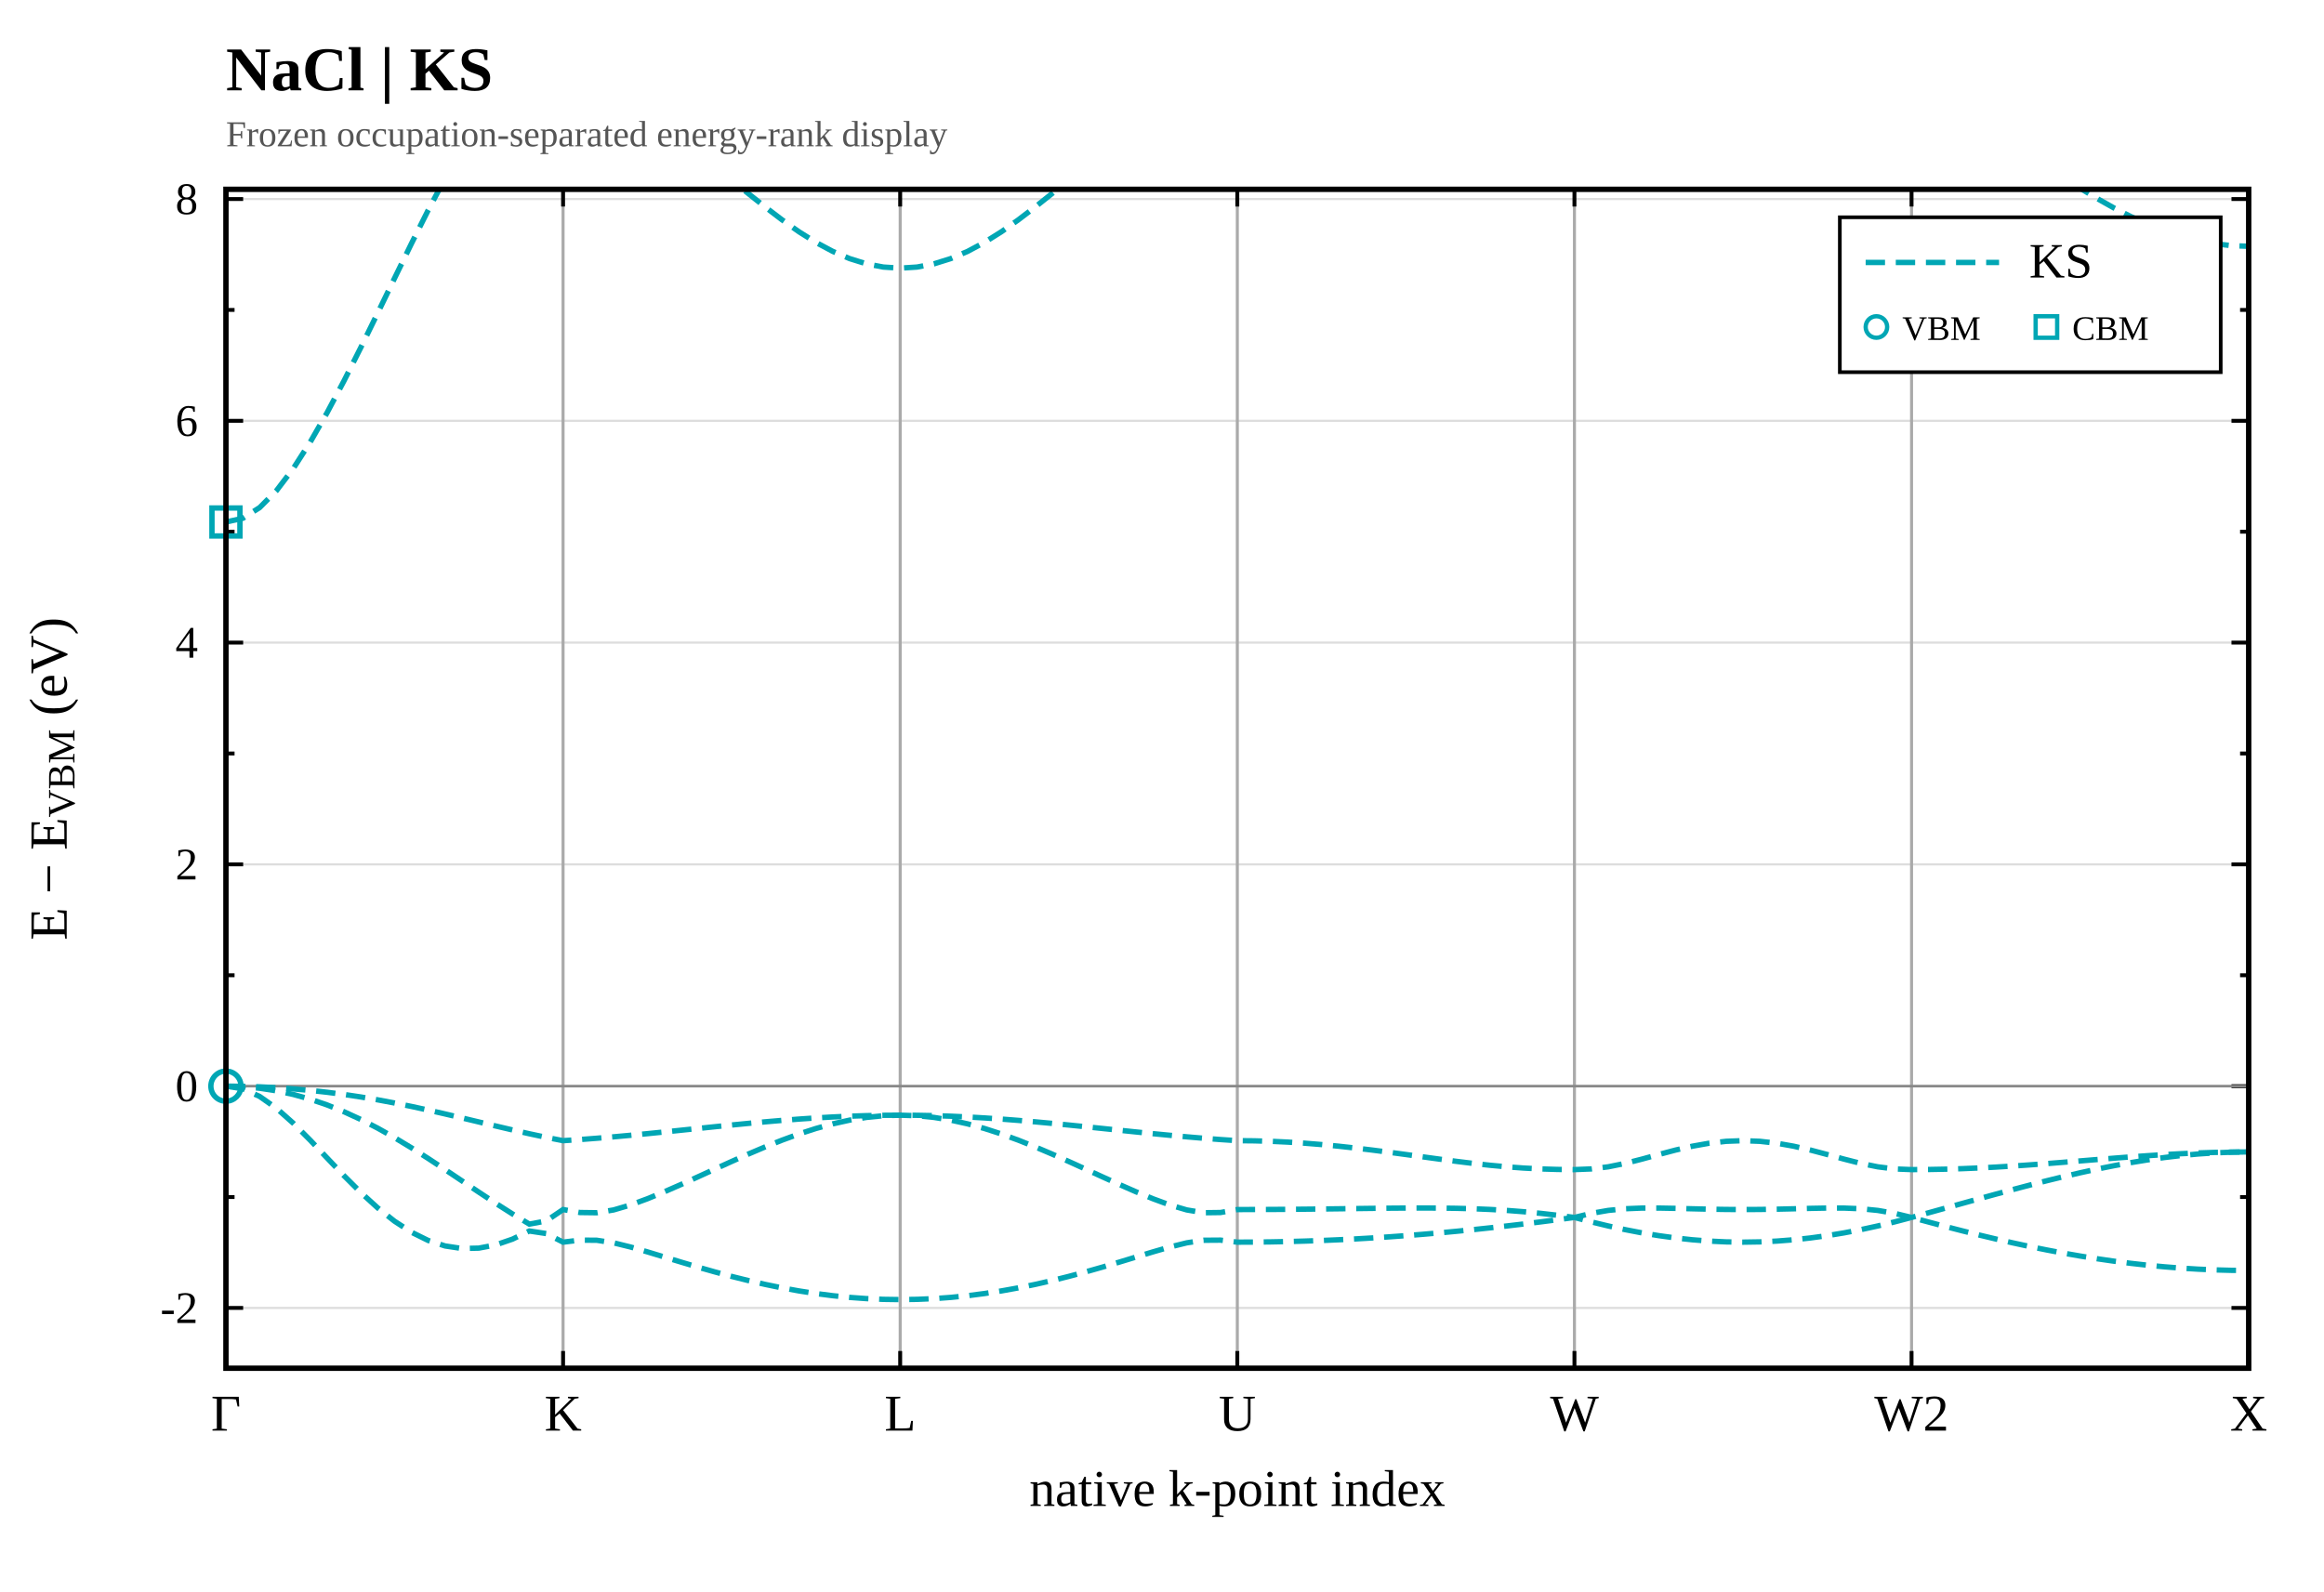
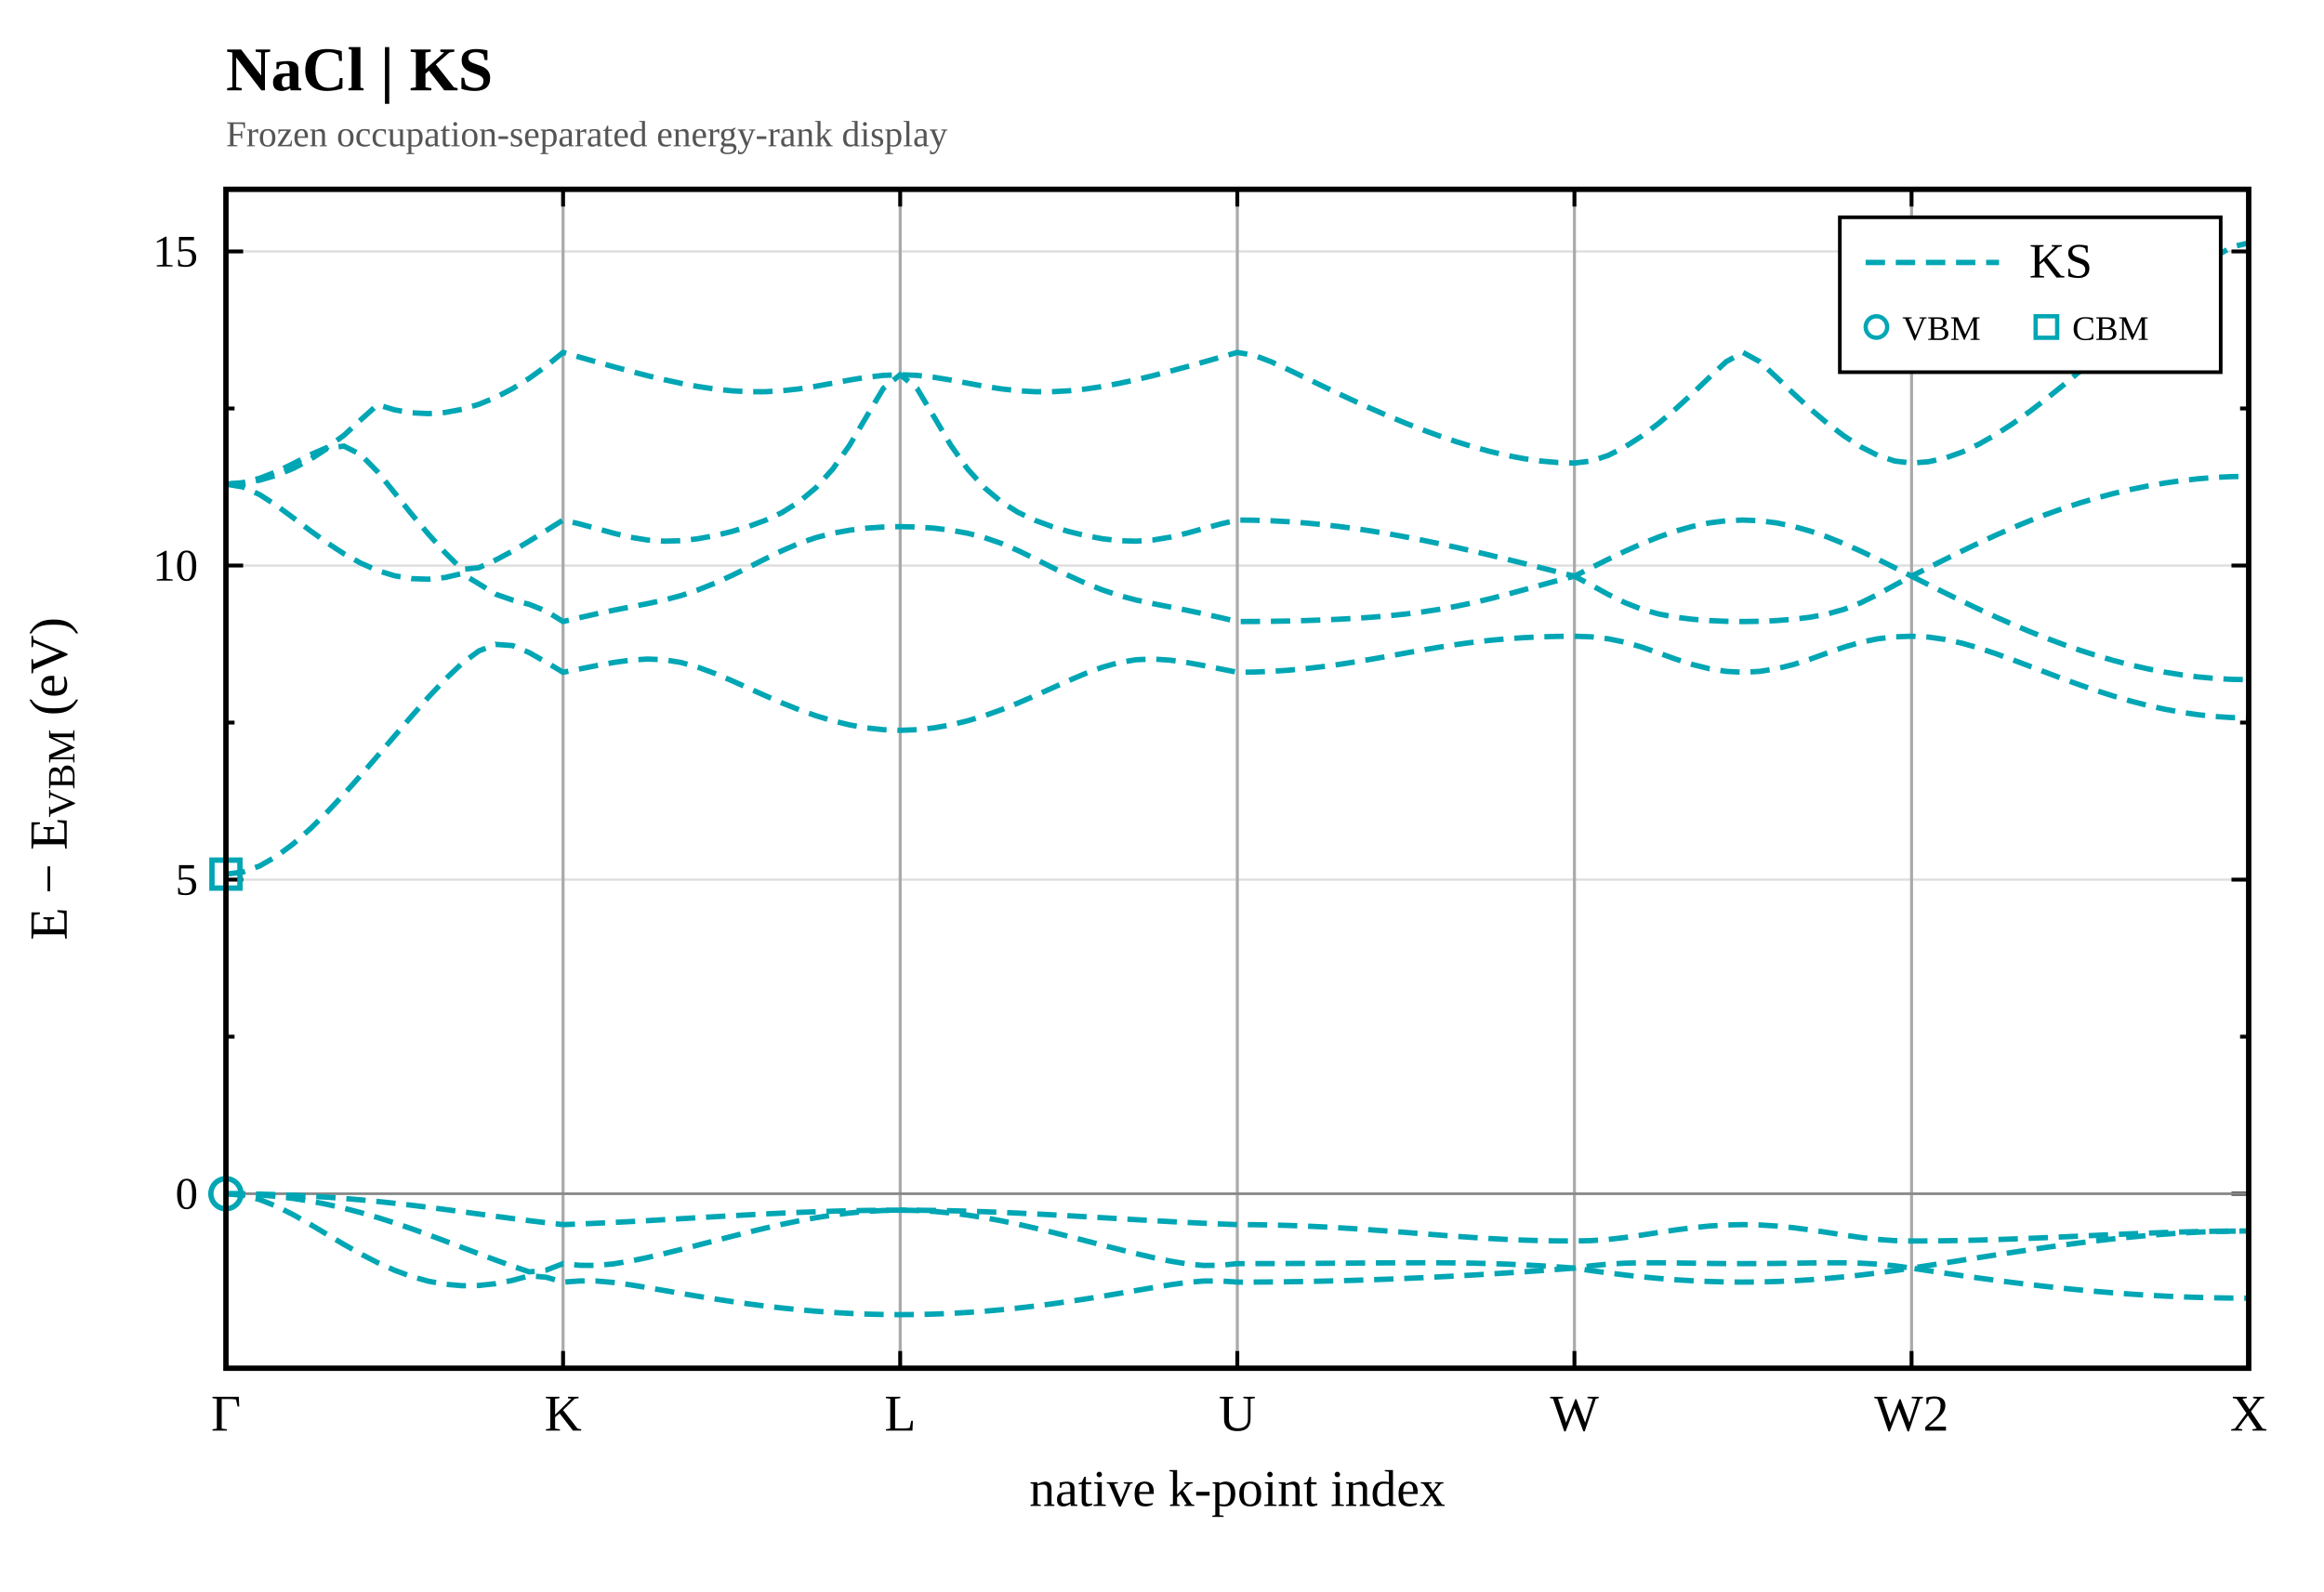
<svg xmlns="http://www.w3.org/2000/svg" width="1080" height="740" viewBox="0 0 1080 740">
  <rect width="100%" height="100%" fill="white" />
  <text x="105" y="42" font-family="Times New Roman, DejaVu Serif, serif" font-size="29" font-weight="bold">NaCl | KS</text>
  <defs>
    <clipPath id="frontier-clip">
      <rect x="105" y="88" width="940" height="548" />
    </clipPath>
  </defs>
  <text x="105" y="68" font-family="Times New Roman, DejaVu Serif, serif" font-size="17" fill="#555555">Frozen occupation-separated energy-rank display</text>
-   <line x1="105" y1="607.967" x2="1045" y2="607.967" stroke="#dddddd" stroke-width="1" />
-   <text x="92" y="614.967" text-anchor="end" font-family="Times New Roman, DejaVu Serif, serif" font-size="21">-2</text>
-   <line x1="105" y1="607.967" x2="113" y2="607.967" stroke="black" stroke-width="1.8" />
-   <line x1="1045" y1="607.967" x2="1037" y2="607.967" stroke="black" stroke-width="1.8" />
-   <line x1="105" y1="556.423" x2="109" y2="556.423" stroke="black" stroke-width="1.8" />
-   <line x1="1045" y1="556.423" x2="1041" y2="556.423" stroke="black" stroke-width="1.8" />
-   <line x1="105" y1="504.878" x2="1045" y2="504.878" stroke="#dddddd" stroke-width="1" />
-   <text x="92" y="511.878" text-anchor="end" font-family="Times New Roman, DejaVu Serif, serif" font-size="21">0</text>
-   <line x1="105" y1="504.878" x2="113" y2="504.878" stroke="black" stroke-width="1.8" />
-   <line x1="1045" y1="504.878" x2="1037" y2="504.878" stroke="black" stroke-width="1.8" />
-   <line x1="105" y1="453.333" x2="109" y2="453.333" stroke="black" stroke-width="1.8" />
-   <line x1="1045" y1="453.333" x2="1041" y2="453.333" stroke="black" stroke-width="1.8" />
-   <line x1="105" y1="401.789" x2="1045" y2="401.789" stroke="#dddddd" stroke-width="1" />
-   <text x="92" y="408.789" text-anchor="end" font-family="Times New Roman, DejaVu Serif, serif" font-size="21">2</text>
-   <line x1="105" y1="401.789" x2="113" y2="401.789" stroke="black" stroke-width="1.8" />
-   <line x1="1045" y1="401.789" x2="1037" y2="401.789" stroke="black" stroke-width="1.8" />
-   <line x1="105" y1="350.244" x2="109" y2="350.244" stroke="black" stroke-width="1.8" />
-   <line x1="1045" y1="350.244" x2="1041" y2="350.244" stroke="black" stroke-width="1.8" />
-   <line x1="105" y1="298.699" x2="1045" y2="298.699" stroke="#dddddd" stroke-width="1" />
-   <text x="92" y="305.699" text-anchor="end" font-family="Times New Roman, DejaVu Serif, serif" font-size="21">4</text>
-   <line x1="105" y1="298.699" x2="113" y2="298.699" stroke="black" stroke-width="1.8" />
-   <line x1="1045" y1="298.699" x2="1037" y2="298.699" stroke="black" stroke-width="1.8" />
-   <line x1="105" y1="247.155" x2="109" y2="247.155" stroke="black" stroke-width="1.8" />
-   <line x1="1045" y1="247.155" x2="1041" y2="247.155" stroke="black" stroke-width="1.8" />
-   <line x1="105" y1="195.610" x2="1045" y2="195.610" stroke="#dddddd" stroke-width="1" />
-   <text x="92" y="202.610" text-anchor="end" font-family="Times New Roman, DejaVu Serif, serif" font-size="21">6</text>
-   <line x1="105" y1="195.610" x2="113" y2="195.610" stroke="black" stroke-width="1.8" />
-   <line x1="1045" y1="195.610" x2="1037" y2="195.610" stroke="black" stroke-width="1.8" />
-   <line x1="105" y1="144.066" x2="109" y2="144.066" stroke="black" stroke-width="1.8" />
-   <line x1="1045" y1="144.066" x2="1041" y2="144.066" stroke="black" stroke-width="1.8" />
-   <line x1="105" y1="92.521" x2="1045" y2="92.521" stroke="#dddddd" stroke-width="1" />
-   <text x="92" y="99.521" text-anchor="end" font-family="Times New Roman, DejaVu Serif, serif" font-size="21">8</text>
-   <line x1="105" y1="92.521" x2="113" y2="92.521" stroke="black" stroke-width="1.8" />
-   <line x1="1045" y1="92.521" x2="1037" y2="92.521" stroke="black" stroke-width="1.8" />
+   <line x1="105" y1="554.882" x2="1045" y2="554.882" stroke="#dddddd" stroke-width="1" />
+   <text x="92" y="561.882" text-anchor="end" font-family="Times New Roman, DejaVu Serif, serif" font-size="21">0</text>
+   <line x1="105" y1="554.882" x2="113" y2="554.882" stroke="black" stroke-width="1.8" />
+   <line x1="1045" y1="554.882" x2="1037" y2="554.882" stroke="black" stroke-width="1.8" />
+   <line x1="105" y1="481.880" x2="109" y2="481.880" stroke="black" stroke-width="1.8" />
+   <line x1="1045" y1="481.880" x2="1041" y2="481.880" stroke="black" stroke-width="1.8" />
+   <line x1="105" y1="408.878" x2="1045" y2="408.878" stroke="#dddddd" stroke-width="1" />
+   <text x="92" y="415.878" text-anchor="end" font-family="Times New Roman, DejaVu Serif, serif" font-size="21">5</text>
+   <line x1="105" y1="408.878" x2="113" y2="408.878" stroke="black" stroke-width="1.8" />
+   <line x1="1045" y1="408.878" x2="1037" y2="408.878" stroke="black" stroke-width="1.8" />
+   <line x1="105" y1="335.876" x2="109" y2="335.876" stroke="black" stroke-width="1.8" />
+   <line x1="1045" y1="335.876" x2="1041" y2="335.876" stroke="black" stroke-width="1.8" />
+   <line x1="105" y1="262.875" x2="1045" y2="262.875" stroke="#dddddd" stroke-width="1" />
+   <text x="92" y="269.875" text-anchor="end" font-family="Times New Roman, DejaVu Serif, serif" font-size="21">10</text>
+   <line x1="105" y1="262.875" x2="113" y2="262.875" stroke="black" stroke-width="1.8" />
+   <line x1="1045" y1="262.875" x2="1037" y2="262.875" stroke="black" stroke-width="1.8" />
+   <line x1="105" y1="189.873" x2="109" y2="189.873" stroke="black" stroke-width="1.8" />
+   <line x1="1045" y1="189.873" x2="1041" y2="189.873" stroke="black" stroke-width="1.8" />
+   <line x1="105" y1="116.871" x2="1045" y2="116.871" stroke="#dddddd" stroke-width="1" />
+   <text x="92" y="123.871" text-anchor="end" font-family="Times New Roman, DejaVu Serif, serif" font-size="21">15</text>
+   <line x1="105" y1="116.871" x2="113" y2="116.871" stroke="black" stroke-width="1.8" />
+   <line x1="1045" y1="116.871" x2="1037" y2="116.871" stroke="black" stroke-width="1.8" />
  <line x1="105.000" y1="88" x2="105.000" y2="636" stroke="#aaaaaa" stroke-width="1.4" />
  <text x="105.000" y="665" text-anchor="middle" font-family="Times New Roman, DejaVu Serif, serif" font-size="24">Γ</text>
  <line x1="105.000" y1="88" x2="105.000" y2="96" stroke="black" stroke-width="1.8" />
  <line x1="105.000" y1="636" x2="105.000" y2="628" stroke="black" stroke-width="1.8" />
  <line x1="261.667" y1="88" x2="261.667" y2="636" stroke="#aaaaaa" stroke-width="1.4" />
  <text x="261.667" y="665" text-anchor="middle" font-family="Times New Roman, DejaVu Serif, serif" font-size="24">K</text>
  <line x1="261.667" y1="88" x2="261.667" y2="96" stroke="black" stroke-width="1.8" />
  <line x1="261.667" y1="636" x2="261.667" y2="628" stroke="black" stroke-width="1.8" />
  <line x1="418.333" y1="88" x2="418.333" y2="636" stroke="#aaaaaa" stroke-width="1.4" />
  <text x="418.333" y="665" text-anchor="middle" font-family="Times New Roman, DejaVu Serif, serif" font-size="24">L</text>
  <line x1="418.333" y1="88" x2="418.333" y2="96" stroke="black" stroke-width="1.8" />
  <line x1="418.333" y1="636" x2="418.333" y2="628" stroke="black" stroke-width="1.8" />
  <line x1="575.000" y1="88" x2="575.000" y2="636" stroke="#aaaaaa" stroke-width="1.4" />
  <text x="575.000" y="665" text-anchor="middle" font-family="Times New Roman, DejaVu Serif, serif" font-size="24">U</text>
  <line x1="575.000" y1="88" x2="575.000" y2="96" stroke="black" stroke-width="1.8" />
  <line x1="575.000" y1="636" x2="575.000" y2="628" stroke="black" stroke-width="1.8" />
  <line x1="731.667" y1="88" x2="731.667" y2="636" stroke="#aaaaaa" stroke-width="1.4" />
  <text x="731.667" y="665" text-anchor="middle" font-family="Times New Roman, DejaVu Serif, serif" font-size="24">W</text>
  <line x1="731.667" y1="88" x2="731.667" y2="96" stroke="black" stroke-width="1.8" />
  <line x1="731.667" y1="636" x2="731.667" y2="628" stroke="black" stroke-width="1.8" />
  <line x1="888.333" y1="88" x2="888.333" y2="636" stroke="#aaaaaa" stroke-width="1.4" />
  <text x="888.333" y="665" text-anchor="middle" font-family="Times New Roman, DejaVu Serif, serif" font-size="24">W2</text>
  <line x1="888.333" y1="88" x2="888.333" y2="96" stroke="black" stroke-width="1.8" />
  <line x1="888.333" y1="636" x2="888.333" y2="628" stroke="black" stroke-width="1.8" />
  <line x1="1045.000" y1="88" x2="1045.000" y2="636" stroke="#aaaaaa" stroke-width="1.4" />
  <text x="1045.000" y="665" text-anchor="middle" font-family="Times New Roman, DejaVu Serif, serif" font-size="24">X</text>
  <line x1="1045.000" y1="88" x2="1045.000" y2="96" stroke="black" stroke-width="1.8" />
  <line x1="1045.000" y1="636" x2="1045.000" y2="628" stroke="black" stroke-width="1.8" />
-   <line x1="105" y1="504.878" x2="1045" y2="504.878" stroke="#888888" stroke-width="1.2" />
-   <path id="KS-rank-1" d="M105.000,504.878 L112.833,506.111 L120.667,509.671 L128.500,515.183 L136.333,522.142 L144.167,530.004 L152.000,538.267 L159.833,546.492 L167.667,554.316 L175.500,561.446 L183.333,567.650 L191.167,572.749 L199.000,576.614 L206.833,579.160 L214.667,580.344 L222.500,580.171 L230.333,578.687 L238.167,575.986 L246.000,572.209 L253.833,573.399 L261.667,577.391 L269.500,576.453 L277.333,576.514 L285.167,577.714 L293.000,579.643 L300.833,581.907 L308.667,584.287 L316.500,586.669 L324.333,588.994 L332.167,591.220 L340.000,593.318 L347.833,595.268 L355.667,597.053 L363.500,598.657 L371.333,600.070 L379.167,601.282 L387.000,602.285 L394.833,603.073 L402.667,603.640 L410.500,603.982 L418.333,604.097 L426.167,603.982 L434.000,603.640 L441.833,603.073 L449.667,602.285 L457.500,601.282 L465.333,600.070 L473.167,598.657 L481.000,597.053 L488.833,595.268 L496.667,593.318 L504.500,591.220 L512.333,588.994 L520.167,586.669 L528.000,584.287 L535.833,581.907 L543.667,579.643 L551.500,577.714 L559.333,576.514 L567.167,576.453 L575.000,577.391 L582.833,577.361 L590.667,577.269 L598.500,577.115 L606.333,576.901 L614.167,576.626 L622.000,576.291 L629.833,575.898 L637.667,575.445 L645.500,574.935 L653.333,574.369 L661.167,573.748 L669.000,573.073 L676.833,572.345 L684.667,571.565 L692.500,570.737 L700.333,569.860 L708.167,568.938 L716.000,567.971 L723.833,566.962 L731.667,565.914 L739.500,567.971 L747.333,569.860 L755.167,571.565 L763.000,573.073 L770.833,574.369 L778.667,575.445 L786.500,576.291 L794.333,576.901 L802.167,577.269 L810.000,577.391 L817.833,577.269 L825.667,576.901 L833.500,576.291 L841.333,575.445 L849.167,574.369 L857.000,573.073 L864.833,571.565 L872.667,569.860 L880.500,567.971 L888.333,565.914 L896.167,568.030 L904.000,570.101 L911.833,572.115 L919.667,574.062 L927.500,575.931 L935.333,577.716 L943.167,579.406 L951.000,580.995 L958.833,582.478 L966.667,583.847 L974.500,585.099 L982.333,586.229 L990.167,587.234 L998.000,588.111 L1005.833,588.857 L1013.667,589.470 L1021.500,589.948 L1029.333,590.292 L1037.167,590.498 L1045.000,590.566" fill="none" stroke="#00A6B4" stroke-width="2.5" stroke-dasharray="9 5" clip-path="url(#frontier-clip)" />
-   <path id="KS-rank-2" d="M105.000,504.878 L112.833,505.120 L120.667,505.845 L128.500,507.056 L136.333,508.753 L144.167,510.939 L152.000,513.612 L159.833,516.761 L167.667,520.366 L175.500,524.394 L183.333,528.800 L191.167,533.527 L199.000,538.505 L206.833,543.657 L214.667,548.898 L222.500,554.141 L230.333,559.298 L238.167,564.281 L246.000,569.007 L253.833,567.546 L261.667,562.239 L269.500,563.623 L277.333,563.725 L285.167,562.417 L293.000,560.117 L300.833,557.236 L308.667,554.014 L316.500,550.586 L324.333,547.042 L332.167,543.456 L340.000,539.893 L347.833,536.414 L355.667,533.082 L363.500,529.957 L371.333,527.098 L379.167,524.564 L387.000,522.408 L394.833,520.676 L402.667,519.409 L410.500,518.637 L418.333,518.377 L426.167,518.637 L434.000,519.409 L441.833,520.676 L449.667,522.408 L457.500,524.564 L465.333,527.098 L473.167,529.957 L481.000,533.082 L488.833,536.414 L496.667,539.893 L504.500,543.456 L512.333,547.042 L520.167,550.586 L528.000,554.014 L535.833,557.236 L543.667,560.117 L551.500,562.417 L559.333,563.725 L567.167,563.623 L575.000,562.239 L582.833,562.228 L590.667,562.195 L598.500,562.142 L606.333,562.071 L614.167,561.986 L622.000,561.890 L629.833,561.789 L637.667,561.692 L645.500,561.607 L653.333,561.547 L661.167,561.524 L669.000,561.558 L676.833,561.666 L684.667,561.871 L692.500,562.194 L700.333,562.652 L708.167,563.256 L716.000,564.008 L723.833,564.900 L731.667,565.914 L739.500,564.008 L747.333,562.652 L755.167,561.871 L763.000,561.558 L770.833,561.547 L778.667,561.692 L786.500,561.890 L794.333,562.071 L802.167,562.195 L810.000,562.239 L817.833,562.195 L825.667,562.071 L833.500,561.890 L841.333,561.692 L849.167,561.547 L857.000,561.558 L864.833,561.871 L872.667,562.652 L880.500,564.008 L888.333,565.914 L896.167,563.764 L904.000,561.592 L911.833,559.412 L919.667,557.237 L927.500,555.083 L935.333,552.964 L943.167,550.896 L951.000,548.894 L958.833,546.974 L966.667,545.153 L974.500,543.445 L982.333,541.867 L990.167,540.434 L998.000,539.160 L1005.833,538.057 L1013.667,537.137 L1021.500,536.411 L1029.333,535.887 L1037.167,535.570 L1045.000,535.464" fill="none" stroke="#00A6B4" stroke-width="2.5" stroke-dasharray="9 5" clip-path="url(#frontier-clip)" />
-   <path id="KS-rank-3" d="M105.000,504.878 L112.833,504.958 L120.667,505.198 L128.500,505.596 L136.333,506.149 L144.167,506.857 L152.000,507.719 L159.833,508.737 L167.667,509.911 L175.500,511.238 L183.333,512.706 L191.167,514.302 L199.000,516.007 L206.833,517.797 L214.667,519.644 L222.500,521.521 L230.333,523.395 L238.167,525.236 L246.000,527.009 L253.833,528.682 L261.667,530.225 L269.500,529.697 L277.333,529.098 L285.167,528.436 L293.000,527.722 L300.833,526.965 L308.667,526.177 L316.500,525.368 L324.333,524.552 L332.167,523.741 L340.000,522.946 L347.833,522.181 L355.667,521.457 L363.500,520.787 L371.333,520.182 L379.167,519.651 L387.000,519.203 L394.833,518.847 L402.667,518.587 L410.500,518.430 L418.333,518.377 L426.167,518.430 L434.000,518.587 L441.833,518.847 L449.667,519.203 L457.500,519.651 L465.333,520.182 L473.167,520.787 L481.000,521.457 L488.833,522.181 L496.667,522.946 L504.500,523.741 L512.333,524.552 L520.167,525.368 L528.000,526.177 L535.833,526.965 L543.667,527.722 L551.500,528.436 L559.333,529.098 L567.167,529.697 L575.000,530.225 L582.833,530.300 L590.667,530.522 L598.500,530.890 L606.333,531.396 L614.167,532.031 L622.000,532.784 L629.833,533.641 L637.667,534.585 L645.500,535.598 L653.333,536.657 L661.167,537.736 L669.000,538.807 L676.833,539.840 L684.667,540.801 L692.500,541.659 L700.333,542.383 L708.167,542.954 L716.000,543.358 L723.833,543.594 L731.667,543.669 L739.500,543.358 L747.333,542.383 L755.167,540.801 L763.000,538.807 L770.833,536.657 L778.667,534.585 L786.500,532.784 L794.333,531.396 L802.167,530.522 L810.000,530.225 L817.833,530.522 L825.667,531.396 L833.500,532.784 L841.333,534.585 L849.167,536.657 L857.000,538.807 L864.833,540.801 L872.667,542.383 L880.500,543.358 L888.333,543.669 L896.167,543.620 L904.000,543.475 L911.833,543.235 L919.667,542.908 L927.500,542.500 L935.333,542.022 L943.167,541.483 L951.000,540.897 L958.833,540.277 L966.667,539.638 L974.500,538.996 L982.333,538.365 L990.167,537.763 L998.000,537.205 L1005.833,536.704 L1013.667,536.274 L1021.500,535.927 L1029.333,535.672 L1037.167,535.516 L1045.000,535.464" fill="none" stroke="#00A6B4" stroke-width="2.5" stroke-dasharray="9 5" clip-path="url(#frontier-clip)" />
-   <path id="KS-rank-4" d="M105.000,242.634 L112.833,240.924 L120.667,235.934 L128.500,228.033 L136.333,217.718 L144.167,205.501 L152.000,191.834 L159.833,177.080 L167.667,161.549 L175.500,145.545 L183.333,129.368 L191.167,113.300 L199.000,97.660 L206.833,82.909 L214.667,69.788 L222.500,59.545 L230.333,54.132 L238.167,55.102 L246.000,60.942 L253.833,68.785 L261.667,77.021 L269.500,74.253 L277.333,71.502 L285.167,68.995 L293.000,67.069 L300.833,66.163 L308.667,66.722 L316.500,68.988 L324.333,72.859 L332.167,77.958 L340.000,83.824 L347.833,90.037 L355.667,96.260 L363.500,102.233 L371.333,107.756 L379.167,112.670 L387.000,116.853 L394.833,120.204 L402.667,122.649 L410.500,124.137 L418.333,124.637 L426.167,124.137 L434.000,122.649 L441.833,120.204 L449.667,116.853 L457.500,112.670 L465.333,107.756 L473.167,102.233 L481.000,96.260 L488.833,90.037 L496.667,83.824 L504.500,77.958 L512.333,72.859 L520.167,68.988 L528.000,66.722 L535.833,66.163 L543.667,67.069 L551.500,68.995 L559.333,71.502 L567.167,74.253 L575.000,77.021 L582.833,76.834 L590.667,76.278 L598.500,75.360 L606.333,74.096 L614.167,72.510 L622.000,70.633 L629.833,68.505 L637.667,66.180 L645.500,63.720 L653.333,61.207 L661.167,58.727 L669.000,56.373 L676.833,54.228 L684.667,52.356 L692.500,50.792 L700.333,49.546 L708.167,48.606 L716.000,47.957 L723.833,47.578 L731.667,47.454 L739.500,47.957 L747.333,49.546 L755.167,52.356 L763.000,56.373 L770.833,61.207 L778.667,66.180 L786.500,70.633 L794.333,74.096 L802.167,76.278 L810.000,77.021 L817.833,76.278 L825.667,74.096 L833.500,70.633 L841.333,66.180 L849.167,61.207 L857.000,56.373 L864.833,52.356 L872.667,49.546 L880.500,47.957 L888.333,47.454 L896.167,48.133 L904.000,50.103 L911.833,53.192 L919.667,57.163 L927.500,61.770 L935.333,66.783 L943.167,72.008 L951.000,77.282 L958.833,82.478 L966.667,87.488 L974.500,92.229 L982.333,96.631 L990.167,100.636 L998.000,104.197 L1005.833,107.275 L1013.667,109.836 L1021.500,111.855 L1029.333,113.312 L1037.167,114.191 L1045.000,114.485" fill="none" stroke="#00A6B4" stroke-width="2.5" stroke-dasharray="9 5" clip-path="url(#frontier-clip)" />
-   <path id="KS-rank-5" d="M105.000,-77.332 L112.833,-75.032 L120.667,-68.745 L128.500,-59.834 L136.333,-49.651 L144.167,-39.218 L152.000,-29.239 L159.833,-20.213 L167.667,-12.521 L175.500,-6.449 L183.333,-2.180 L191.167,0.194 L199.000,0.656 L206.833,-0.758 L214.667,-3.959 L222.500,4.388 L230.333,12.943 L238.167,17.757 L246.000,21.302 L253.833,26.850 L261.667,35.387 L269.500,32.143 L277.333,29.027 L285.167,26.114 L293.000,23.401 L300.833,20.723 L308.667,17.738 L316.500,14.061 L324.333,9.467 L332.167,3.960 L340.000,-2.308 L347.833,-9.097 L355.667,-16.080 L363.500,-22.799 L371.333,-28.725 L379.167,-33.487 L387.000,-37.045 L394.833,-39.563 L402.667,-41.229 L410.500,-42.175 L418.333,-42.482 L426.167,-42.175 L434.000,-41.229 L441.833,-39.563 L449.667,-37.045 L457.500,-33.487 L465.333,-28.725 L473.167,-22.799 L481.000,-16.080 L488.833,-9.097 L496.667,-2.308 L504.500,3.960 L512.333,9.467 L520.167,14.061 L528.000,17.738 L535.833,20.723 L543.667,23.401 L551.500,26.114 L559.333,29.027 L567.167,32.143 L575.000,35.387 L582.833,35.339 L590.667,35.195 L598.500,34.949 L606.333,34.596 L614.167,34.124 L622.000,33.518 L629.833,32.756 L637.667,31.810 L645.500,30.641 L653.333,29.206 L661.167,27.454 L669.000,25.339 L676.833,22.829 L684.667,19.922 L692.500,16.653 L700.333,13.095 L708.167,9.349 L716.000,5.530 L723.833,1.761 L731.667,-1.840 L739.500,5.530 L747.333,13.095 L755.167,19.922 L763.000,25.339 L770.833,29.206 L778.667,31.810 L786.500,33.518 L794.333,34.596 L802.167,35.195 L810.000,35.387 L817.833,35.195 L825.667,34.596 L833.500,33.518 L841.333,31.810 L849.167,29.206 L857.000,25.339 L864.833,19.922 L872.667,13.095 L880.500,5.530 L888.333,-1.840 L896.167,5.106 L904.000,11.978 L911.833,18.722 L919.667,25.290 L927.500,31.640 L935.333,37.736 L943.167,43.547 L951.000,49.045 L958.833,54.204 L966.667,59.002 L974.500,63.416 L982.333,67.428 L990.167,71.018 L998.000,74.169 L1005.833,76.864 L1013.667,79.089 L1021.500,80.834 L1029.333,82.087 L1037.167,82.841 L1045.000,83.094" fill="none" stroke="#00A6B4" stroke-width="2.5" stroke-dasharray="9 5" clip-path="url(#frontier-clip)" />
-   <path id="KS-rank-6" d="M105.000,-77.332 L112.833,-78.145 L120.667,-80.581 L128.500,-84.633 L136.333,-90.298 L144.167,-97.599 L152.000,-106.593 L159.833,-108.591 L167.667,-101.543 L175.500,-87.440 L183.333,-70.324 L191.167,-52.994 L199.000,-36.510 L206.833,-21.202 L214.667,-7.366 L222.500,-8.802 L230.333,-15.065 L238.167,-22.453 L246.000,-30.621 L253.833,-39.211 L261.667,-47.887 L269.500,-44.638 L277.333,-40.881 L285.167,-37.084 L293.000,-33.794 L300.833,-31.511 L308.667,-30.547 L316.500,-30.945 L324.333,-32.540 L332.167,-35.104 L340.000,-38.462 L347.833,-42.584 L355.667,-47.654 L363.500,-54.141 L371.333,-62.787 L379.167,-74.412 L387.000,-89.743 L394.833,-109.318 L402.667,-132.718 L410.500,-155.936 L418.333,-167.137 L426.167,-155.936 L434.000,-132.718 L441.833,-109.318 L449.667,-89.743 L457.500,-74.412 L465.333,-62.787 L473.167,-54.141 L481.000,-47.654 L488.833,-42.584 L496.667,-38.462 L504.500,-35.104 L512.333,-32.540 L520.167,-30.945 L528.000,-30.547 L535.833,-31.511 L543.667,-33.794 L551.500,-37.084 L559.333,-40.881 L567.167,-44.638 L575.000,-47.887 L582.833,-47.738 L590.667,-47.294 L598.500,-46.558 L606.333,-45.536 L614.167,-44.238 L622.000,-42.673 L629.833,-40.853 L637.667,-38.792 L645.500,-36.504 L653.333,-34.006 L661.167,-31.316 L669.000,-28.453 L676.833,-25.436 L684.667,-22.288 L692.500,-19.029 L700.333,-15.682 L708.167,-12.268 L716.000,-8.810 L723.833,-5.327 L731.667,-1.840 L739.500,-8.810 L747.333,-15.682 L755.167,-22.288 L763.000,-28.453 L770.833,-34.006 L778.667,-38.792 L786.500,-42.673 L794.333,-45.536 L802.167,-47.294 L810.000,-47.887 L817.833,-47.294 L825.667,-45.536 L833.500,-42.673 L841.333,-38.792 L849.167,-34.006 L857.000,-28.453 L864.833,-22.288 L872.667,-15.682 L880.500,-8.810 L888.333,-1.840 L896.167,-8.801 L904.000,-15.712 L911.833,-22.506 L919.667,-29.116 L927.500,-35.478 L935.333,-41.537 L943.167,-47.246 L951.000,-52.571 L958.833,-57.490 L966.667,-61.992 L974.500,-66.074 L982.333,-69.735 L990.167,-72.978 L998.000,-75.804 L1005.833,-78.209 L1013.667,-80.190 L1021.500,-81.740 L1029.333,-82.853 L1037.167,-83.523 L1045.000,-83.747" fill="none" stroke="#00A6B4" stroke-width="2.5" stroke-dasharray="9 5" clip-path="url(#frontier-clip)" />
-   <path id="KS-rank-7" d="M105.000,-77.332 L112.833,-78.590 L120.667,-82.156 L128.500,-87.548 L136.333,-94.217 L144.167,-101.416 L152.000,-107.409 L159.833,-117.386 L167.667,-130.138 L175.500,-142.556 L183.333,-138.301 L191.167,-135.897 L199.000,-135.209 L206.833,-136.157 L214.667,-138.704 L222.500,-142.825 L230.333,-148.491 L238.167,-155.653 L246.000,-164.251 L253.833,-174.204 L261.667,-185.418 L269.500,-181.472 L277.333,-177.543 L285.167,-173.680 L293.000,-169.935 L300.833,-166.369 L308.667,-163.049 L316.500,-160.053 L324.333,-157.472 L332.167,-155.403 L340.000,-153.944 L347.833,-153.184 L355.667,-153.188 L363.500,-153.978 L371.333,-155.509 L379.167,-157.654 L387.000,-160.184 L394.833,-162.773 L402.667,-165.035 L410.500,-166.585 L418.333,-167.137 L426.167,-166.585 L434.000,-165.035 L441.833,-162.773 L449.667,-160.184 L457.500,-157.654 L465.333,-155.509 L473.167,-153.978 L481.000,-153.188 L488.833,-153.184 L496.667,-153.944 L504.500,-155.403 L512.333,-157.472 L520.167,-160.053 L528.000,-163.049 L535.833,-166.369 L543.667,-169.935 L551.500,-173.680 L559.333,-177.543 L567.167,-181.472 L575.000,-185.418 L582.833,-183.080 L590.667,-177.803 L598.500,-171.490 L606.333,-164.869 L614.167,-158.209 L622.000,-151.633 L629.833,-145.210 L637.667,-138.987 L645.500,-133.002 L653.333,-127.290 L661.167,-121.886 L669.000,-116.825 L676.833,-112.149 L684.667,-107.902 L692.500,-104.134 L700.333,-100.902 L708.167,-98.270 L716.000,-96.308 L723.833,-95.084 L731.667,-94.664 L739.500,-96.308 L747.333,-100.902 L755.167,-107.902 L763.000,-116.825 L770.833,-127.290 L778.667,-138.987 L786.500,-151.633 L794.333,-164.869 L802.167,-177.803 L810.000,-185.418 L817.833,-177.803 L825.667,-164.869 L833.500,-151.633 L841.333,-138.987 L849.167,-127.290 L857.000,-116.825 L864.833,-107.902 L872.667,-100.902 L880.500,-96.308 L888.333,-94.664 L896.167,-95.707 L904.000,-98.769 L911.833,-103.673 L919.667,-110.178 L927.500,-118.028 L935.333,-126.985 L943.167,-136.838 L951.000,-147.409 L958.833,-158.550 L966.667,-170.129 L974.500,-182.032 L982.333,-194.151 L990.167,-206.381 L998.000,-218.611 L1005.833,-230.712 L1013.667,-242.515 L1021.500,-253.760 L1029.333,-263.950 L1037.167,-271.951 L1045.000,-275.285" fill="none" stroke="#00A6B4" stroke-width="2.5" stroke-dasharray="9 5" clip-path="url(#frontier-clip)" />
-   <circle id="KS-VBM-1" cx="105.000" cy="504.878" r="7" fill="none" stroke="#00A6B4" stroke-width="2.5" />
-   <rect id="KS-CBM-1" x="98.500" y="236.134" width="13" height="13" fill="none" stroke="#00A6B4" stroke-width="2.5" />
+   <line x1="105" y1="554.882" x2="1045" y2="554.882" stroke="#888888" stroke-width="1.2" />
+   <path id="KS-rank-1" d="M105.000,554.882 L112.833,555.580 L120.667,557.597 L128.500,560.720 L136.333,564.662 L144.167,569.116 L152.000,573.797 L159.833,578.457 L167.667,582.889 L175.500,586.928 L183.333,590.443 L191.167,593.332 L199.000,595.521 L206.833,596.964 L214.667,597.635 L222.500,597.536 L230.333,596.696 L238.167,595.165 L246.000,593.026 L253.833,593.700 L261.667,595.962 L269.500,595.430 L277.333,595.465 L285.167,596.144 L293.000,597.238 L300.833,598.520 L308.667,599.868 L316.500,601.218 L324.333,602.535 L332.167,603.796 L340.000,604.984 L347.833,606.089 L355.667,607.100 L363.500,608.009 L371.333,608.809 L379.167,609.496 L387.000,610.064 L394.833,610.510 L402.667,610.832 L410.500,611.026 L418.333,611.091 L426.167,611.026 L434.000,610.832 L441.833,610.510 L449.667,610.064 L457.500,609.496 L465.333,608.809 L473.167,608.009 L481.000,607.100 L488.833,606.089 L496.667,604.984 L504.500,603.796 L512.333,602.535 L520.167,601.218 L528.000,599.868 L535.833,598.520 L543.667,597.238 L551.500,596.144 L559.333,595.465 L567.167,595.430 L575.000,595.962 L582.833,595.944 L590.667,595.892 L598.500,595.805 L606.333,595.684 L614.167,595.528 L622.000,595.339 L629.833,595.115 L637.667,594.859 L645.500,594.570 L653.333,594.250 L661.167,593.898 L669.000,593.515 L676.833,593.103 L684.667,592.661 L692.500,592.192 L700.333,591.695 L708.167,591.173 L716.000,590.625 L723.833,590.054 L731.667,589.460 L739.500,590.625 L747.333,591.695 L755.167,592.661 L763.000,593.515 L770.833,594.250 L778.667,594.859 L786.500,595.339 L794.333,595.684 L802.167,595.892 L810.000,595.962 L817.833,595.892 L825.667,595.684 L833.500,595.339 L841.333,594.859 L849.167,594.250 L857.000,593.515 L864.833,592.661 L872.667,591.695 L880.500,590.625 L888.333,589.460 L896.167,590.659 L904.000,591.832 L911.833,592.973 L919.667,594.075 L927.500,595.134 L935.333,596.145 L943.167,597.103 L951.000,598.003 L958.833,598.843 L966.667,599.619 L974.500,600.328 L982.333,600.968 L990.167,601.538 L998.000,602.034 L1005.833,602.457 L1013.667,602.804 L1021.500,603.075 L1029.333,603.270 L1037.167,603.387 L1045.000,603.425" fill="none" stroke="#00A6B4" stroke-width="2.5" stroke-dasharray="9 5" clip-path="url(#frontier-clip)" />
+   <path id="KS-rank-2" d="M105.000,554.882 L112.833,555.019 L120.667,555.430 L128.500,556.116 L136.333,557.077 L144.167,558.316 L152.000,559.830 L159.833,561.614 L167.667,563.656 L175.500,565.938 L183.333,568.434 L191.167,571.112 L199.000,573.932 L206.833,576.850 L214.667,579.820 L222.500,582.790 L230.333,585.711 L238.167,588.535 L246.000,591.212 L253.833,590.384 L261.667,587.378 L269.500,588.162 L277.333,588.220 L285.167,587.479 L293.000,586.175 L300.833,584.544 L308.667,582.718 L316.500,580.776 L324.333,578.768 L332.167,576.737 L340.000,574.718 L347.833,572.747 L355.667,570.860 L363.500,569.089 L371.333,567.470 L379.167,566.034 L387.000,564.813 L394.833,563.832 L402.667,563.114 L410.500,562.676 L418.333,562.530 L426.167,562.676 L434.000,563.114 L441.833,563.832 L449.667,564.813 L457.500,566.034 L465.333,567.470 L473.167,569.089 L481.000,570.860 L488.833,572.747 L496.667,574.718 L504.500,576.737 L512.333,578.768 L520.167,580.776 L528.000,582.718 L535.833,584.544 L543.667,586.175 L551.500,587.479 L559.333,588.220 L567.167,588.162 L575.000,587.378 L582.833,587.371 L590.667,587.353 L598.500,587.323 L606.333,587.283 L614.167,587.234 L622.000,587.180 L629.833,587.123 L637.667,587.068 L645.500,587.020 L653.333,586.985 L661.167,586.973 L669.000,586.992 L676.833,587.053 L684.667,587.169 L692.500,587.352 L700.333,587.611 L708.167,587.954 L716.000,588.380 L723.833,588.885 L731.667,589.460 L739.500,588.380 L747.333,587.611 L755.167,587.169 L763.000,586.992 L770.833,586.985 L778.667,587.068 L786.500,587.180 L794.333,587.283 L802.167,587.353 L810.000,587.378 L817.833,587.353 L825.667,587.283 L833.500,587.180 L841.333,587.068 L849.167,586.985 L857.000,586.992 L864.833,587.169 L872.667,587.611 L880.500,588.380 L888.333,589.460 L896.167,588.241 L904.000,587.011 L911.833,585.776 L919.667,584.544 L927.500,583.324 L935.333,582.124 L943.167,580.952 L951.000,579.818 L958.833,578.730 L966.667,577.698 L974.500,576.731 L982.333,575.837 L990.167,575.025 L998.000,574.303 L1005.833,573.678 L1013.667,573.157 L1021.500,572.746 L1029.333,572.449 L1037.167,572.269 L1045.000,572.209" fill="none" stroke="#00A6B4" stroke-width="2.5" stroke-dasharray="9 5" clip-path="url(#frontier-clip)" />
+   <path id="KS-rank-3" d="M105.000,554.882 L112.833,554.927 L120.667,555.063 L128.500,555.289 L136.333,555.602 L144.167,556.003 L152.000,556.491 L159.833,557.068 L167.667,557.733 L175.500,558.485 L183.333,559.317 L191.167,560.221 L199.000,561.187 L206.833,562.200 L214.667,563.247 L222.500,564.310 L230.333,565.372 L238.167,566.415 L246.000,567.419 L253.833,568.367 L261.667,569.241 L269.500,568.942 L277.333,568.603 L285.167,568.228 L293.000,567.823 L300.833,567.395 L308.667,566.948 L316.500,566.490 L324.333,566.027 L332.167,565.568 L340.000,565.118 L347.833,564.684 L355.667,564.274 L363.500,563.895 L371.333,563.552 L379.167,563.251 L387.000,562.997 L394.833,562.795 L402.667,562.648 L410.500,562.559 L418.333,562.530 L426.167,562.559 L434.000,562.648 L441.833,562.795 L449.667,562.997 L457.500,563.251 L465.333,563.552 L473.167,563.895 L481.000,564.274 L488.833,564.684 L496.667,565.118 L504.500,565.568 L512.333,566.027 L520.167,566.490 L528.000,566.948 L535.833,567.395 L543.667,567.823 L551.500,568.228 L559.333,568.603 L567.167,568.942 L575.000,569.241 L582.833,569.284 L590.667,569.410 L598.500,569.618 L606.333,569.904 L614.167,570.264 L622.000,570.691 L629.833,571.176 L637.667,571.711 L645.500,572.285 L653.333,572.885 L661.167,573.496 L669.000,574.103 L676.833,574.688 L684.667,575.233 L692.500,575.719 L700.333,576.129 L708.167,576.452 L716.000,576.681 L723.833,576.815 L731.667,576.858 L739.500,576.681 L747.333,576.129 L755.167,575.233 L763.000,574.103 L770.833,572.885 L778.667,571.711 L786.500,570.691 L794.333,569.904 L802.167,569.410 L810.000,569.241 L817.833,569.410 L825.667,569.904 L833.500,570.691 L841.333,571.711 L849.167,572.885 L857.000,574.103 L864.833,575.233 L872.667,576.129 L880.500,576.681 L888.333,576.858 L896.167,576.830 L904.000,576.747 L911.833,576.612 L919.667,576.426 L927.500,576.195 L935.333,575.924 L943.167,575.619 L951.000,575.287 L958.833,574.936 L966.667,574.574 L974.500,574.210 L982.333,573.853 L990.167,573.512 L998.000,573.195 L1005.833,572.912 L1013.667,572.668 L1021.500,572.471 L1029.333,572.327 L1037.167,572.239 L1045.000,572.209" fill="none" stroke="#00A6B4" stroke-width="2.5" stroke-dasharray="9 5" clip-path="url(#frontier-clip)" />
+   <path id="KS-rank-4" d="M105.000,406.317 L112.833,405.348 L120.667,402.522 L128.500,398.046 L136.333,392.202 L144.167,385.281 L152.000,377.538 L159.833,369.180 L167.667,360.381 L175.500,351.315 L183.333,342.151 L191.167,333.048 L199.000,324.188 L206.833,315.831 L214.667,308.398 L222.500,302.595 L230.333,299.528 L238.167,300.078 L246.000,303.386 L253.833,307.829 L261.667,312.495 L269.500,310.927 L277.333,309.369 L285.167,307.949 L293.000,306.857 L300.833,306.344 L308.667,306.661 L316.500,307.945 L324.333,310.137 L332.167,313.026 L340.000,316.349 L347.833,319.869 L355.667,323.394 L363.500,326.778 L371.333,329.907 L379.167,332.691 L387.000,335.060 L394.833,336.959 L402.667,338.344 L410.500,339.187 L418.333,339.470 L426.167,339.187 L434.000,338.344 L441.833,336.959 L449.667,335.060 L457.500,332.691 L465.333,329.907 L473.167,326.778 L481.000,323.394 L488.833,319.869 L496.667,316.349 L504.500,313.026 L512.333,310.137 L520.167,307.945 L528.000,306.661 L535.833,306.344 L543.667,306.857 L551.500,307.949 L559.333,309.369 L567.167,310.927 L575.000,312.495 L582.833,312.389 L590.667,312.074 L598.500,311.554 L606.333,310.838 L614.167,309.940 L622.000,308.876 L629.833,307.671 L637.667,306.353 L645.500,304.960 L653.333,303.536 L661.167,302.131 L669.000,300.798 L676.833,299.583 L684.667,298.522 L692.500,297.636 L700.333,296.930 L708.167,296.398 L716.000,296.030 L723.833,295.815 L731.667,295.745 L739.500,296.030 L747.333,296.930 L755.167,298.522 L763.000,300.798 L770.833,303.536 L778.667,306.353 L786.500,308.876 L794.333,310.838 L802.167,312.074 L810.000,312.495 L817.833,312.074 L825.667,310.838 L833.500,308.876 L841.333,306.353 L849.167,303.536 L857.000,300.798 L864.833,298.522 L872.667,296.930 L880.500,296.030 L888.333,295.745 L896.167,296.130 L904.000,297.246 L911.833,298.996 L919.667,301.246 L927.500,303.855 L935.333,306.695 L943.167,309.655 L951.000,312.643 L958.833,315.586 L966.667,318.425 L974.500,321.111 L982.333,323.604 L990.167,325.873 L998.000,327.891 L1005.833,329.634 L1013.667,331.085 L1021.500,332.229 L1029.333,333.054 L1037.167,333.552 L1045.000,333.719" fill="none" stroke="#00A6B4" stroke-width="2.5" stroke-dasharray="9 5" clip-path="url(#frontier-clip)" />
+   <path id="KS-rank-5" d="M105.000,225.052 L112.833,226.355 L120.667,229.917 L128.500,234.965 L136.333,240.733 L144.167,246.644 L152.000,252.298 L159.833,257.411 L167.667,261.769 L175.500,265.208 L183.333,267.626 L191.167,268.972 L199.000,269.233 L206.833,268.432 L214.667,266.619 L222.500,271.348 L230.333,276.194 L238.167,278.921 L246.000,280.930 L253.833,284.072 L261.667,288.909 L269.500,287.071 L277.333,285.306 L285.167,283.656 L293.000,282.119 L300.833,280.602 L308.667,278.911 L316.500,276.827 L324.333,274.225 L332.167,271.105 L340.000,267.554 L347.833,263.708 L355.667,259.752 L363.500,255.946 L371.333,252.588 L379.167,249.891 L387.000,247.875 L394.833,246.449 L402.667,245.505 L410.500,244.969 L418.333,244.795 L426.167,244.969 L434.000,245.505 L441.833,246.449 L449.667,247.875 L457.500,249.891 L465.333,252.588 L473.167,255.946 L481.000,259.752 L488.833,263.708 L496.667,267.554 L504.500,271.105 L512.333,274.225 L520.167,276.827 L528.000,278.911 L535.833,280.602 L543.667,282.119 L551.500,283.656 L559.333,285.306 L567.167,287.071 L575.000,288.909 L582.833,288.882 L590.667,288.800 L598.500,288.661 L606.333,288.461 L614.167,288.193 L622.000,287.850 L629.833,287.418 L637.667,286.882 L645.500,286.220 L653.333,285.407 L661.167,284.415 L669.000,283.216 L676.833,281.795 L684.667,280.148 L692.500,278.296 L700.333,276.280 L708.167,274.158 L716.000,271.994 L723.833,269.859 L731.667,267.819 L739.500,271.994 L747.333,276.280 L755.167,280.148 L763.000,283.216 L770.833,285.407 L778.667,286.882 L786.500,287.850 L794.333,288.461 L802.167,288.800 L810.000,288.909 L817.833,288.800 L825.667,288.461 L833.500,287.850 L841.333,286.882 L849.167,285.407 L857.000,283.216 L864.833,280.148 L872.667,276.280 L880.500,271.994 L888.333,267.819 L896.167,271.755 L904.000,275.648 L911.833,279.468 L919.667,283.189 L927.500,286.786 L935.333,290.240 L943.167,293.532 L951.000,296.646 L958.833,299.569 L966.667,302.287 L974.500,304.788 L982.333,307.061 L990.167,309.094 L998.000,310.879 L1005.833,312.406 L1013.667,313.667 L1021.500,314.655 L1029.333,315.365 L1037.167,315.792 L1045.000,315.936" fill="none" stroke="#00A6B4" stroke-width="2.5" stroke-dasharray="9 5" clip-path="url(#frontier-clip)" />
+   <path id="KS-rank-6" d="M105.000,225.052 L112.833,224.591 L120.667,223.211 L128.500,220.916 L136.333,217.707 L144.167,213.570 L152.000,208.475 L159.833,207.344 L167.667,211.336 L175.500,219.326 L183.333,229.022 L191.167,238.840 L199.000,248.179 L206.833,256.850 L214.667,264.689 L222.500,263.875 L230.333,260.327 L238.167,256.142 L246.000,251.515 L253.833,246.648 L261.667,241.733 L269.500,243.574 L277.333,245.702 L285.167,247.853 L293.000,249.717 L300.833,251.010 L308.667,251.556 L316.500,251.331 L324.333,250.427 L332.167,248.975 L340.000,247.073 L347.833,244.737 L355.667,241.865 L363.500,238.190 L371.333,233.292 L379.167,226.706 L387.000,218.021 L394.833,206.931 L402.667,193.675 L410.500,180.522 L418.333,174.176 L426.167,180.522 L434.000,193.675 L441.833,206.931 L449.667,218.021 L457.500,226.706 L465.333,233.292 L473.167,238.190 L481.000,241.865 L488.833,244.737 L496.667,247.073 L504.500,248.975 L512.333,250.427 L520.167,251.331 L528.000,251.556 L535.833,251.010 L543.667,249.717 L551.500,247.853 L559.333,245.702 L567.167,243.574 L575.000,241.733 L582.833,241.817 L590.667,242.069 L598.500,242.486 L606.333,243.065 L614.167,243.800 L622.000,244.687 L629.833,245.718 L637.667,246.886 L645.500,248.182 L653.333,249.597 L661.167,251.121 L669.000,252.743 L676.833,254.452 L684.667,256.235 L692.500,258.081 L700.333,259.978 L708.167,261.912 L716.000,263.871 L723.833,265.844 L731.667,267.819 L739.500,263.871 L747.333,259.978 L755.167,256.235 L763.000,252.743 L770.833,249.597 L778.667,246.886 L786.500,244.687 L794.333,243.065 L802.167,242.069 L810.000,241.733 L817.833,242.069 L825.667,243.065 L833.500,244.687 L841.333,246.886 L849.167,249.597 L857.000,252.743 L864.833,256.235 L872.667,259.978 L880.500,263.871 L888.333,267.819 L896.167,263.876 L904.000,259.961 L911.833,256.112 L919.667,252.367 L927.500,248.763 L935.333,245.330 L943.167,242.096 L951.000,239.080 L958.833,236.293 L966.667,233.742 L974.500,231.430 L982.333,229.356 L990.167,227.518 L998.000,225.918 L1005.833,224.555 L1013.667,223.433 L1021.500,222.555 L1029.333,221.924 L1037.167,221.545 L1045.000,221.418" fill="none" stroke="#00A6B4" stroke-width="2.5" stroke-dasharray="9 5" clip-path="url(#frontier-clip)" />
+   <path id="KS-rank-7" d="M105.000,225.052 L112.833,224.340 L120.667,222.319 L128.500,219.265 L136.333,215.487 L144.167,211.408 L152.000,208.013 L159.833,202.361 L167.667,195.137 L175.500,188.102 L183.333,190.512 L191.167,191.874 L199.000,192.264 L206.833,191.727 L214.667,190.284 L222.500,187.949 L230.333,184.740 L238.167,180.682 L246.000,175.811 L253.833,170.173 L261.667,163.820 L269.500,166.055 L277.333,168.281 L285.167,170.470 L293.000,172.591 L300.833,174.611 L308.667,176.492 L316.500,178.190 L324.333,179.652 L332.167,180.824 L340.000,181.651 L347.833,182.081 L355.667,182.079 L363.500,181.631 L371.333,180.764 L379.167,179.548 L387.000,178.115 L394.833,176.649 L402.667,175.367 L410.500,174.489 L418.333,174.176 L426.167,174.489 L434.000,175.367 L441.833,176.649 L449.667,178.115 L457.500,179.548 L465.333,180.764 L473.167,181.631 L481.000,182.079 L488.833,182.081 L496.667,181.651 L504.500,180.824 L512.333,179.652 L520.167,178.190 L528.000,176.492 L535.833,174.611 L543.667,172.591 L551.500,170.470 L559.333,168.281 L567.167,166.055 L575.000,163.820 L582.833,165.144 L590.667,168.134 L598.500,171.711 L606.333,175.461 L614.167,179.234 L622.000,182.960 L629.833,186.598 L637.667,190.124 L645.500,193.514 L653.333,196.750 L661.167,199.812 L669.000,202.679 L676.833,205.328 L684.667,207.734 L692.500,209.869 L700.333,211.700 L708.167,213.190 L716.000,214.302 L723.833,214.995 L731.667,215.233 L739.500,214.302 L747.333,211.700 L755.167,207.734 L763.000,202.679 L770.833,196.750 L778.667,190.124 L786.500,182.960 L794.333,175.461 L802.167,168.134 L810.000,163.820 L817.833,168.134 L825.667,175.461 L833.500,182.960 L841.333,190.124 L849.167,196.750 L857.000,202.679 L864.833,207.734 L872.667,211.700 L880.500,214.302 L888.333,215.233 L896.167,214.643 L904.000,212.908 L911.833,210.130 L919.667,206.444 L927.500,201.997 L935.333,196.923 L943.167,191.341 L951.000,185.352 L958.833,179.041 L966.667,172.481 L974.500,165.738 L982.333,158.872 L990.167,151.944 L998.000,145.016 L1005.833,138.160 L1013.667,131.473 L1021.500,125.103 L1029.333,119.330 L1037.167,114.798 L1045.000,112.909" fill="none" stroke="#00A6B4" stroke-width="2.5" stroke-dasharray="9 5" clip-path="url(#frontier-clip)" />
+   <circle id="KS-VBM-1" cx="105.000" cy="554.882" r="7" fill="none" stroke="#00A6B4" stroke-width="2.5" />
+   <rect id="KS-CBM-1" x="98.500" y="399.817" width="13" height="13" fill="none" stroke="#00A6B4" stroke-width="2.5" />
  <rect x="105" y="88" width="940" height="548" fill="none" stroke="black" stroke-width="2.5" />
  <text x="575.0" y="700" text-anchor="middle" font-family="Times New Roman, DejaVu Serif, serif" font-size="24">native k-point index</text>
  <text x="31" y="362.0" text-anchor="middle" transform="rotate(-90 31 362.0)" font-family="Times New Roman, DejaVu Serif, serif" font-size="25">E − E<tspan baseline-shift="sub" font-size="18">VBM</tspan> (eV)</text>
  <rect x="855" y="101" width="177" height="72" fill="white" stroke="black" stroke-width="1.7" />
  <line x1="867" y1="122" x2="929" y2="122" stroke="#00A6B4" stroke-width="2.5" stroke-dasharray="9 5" />
  <text x="943" y="129" font-family="Times New Roman, DejaVu Serif, serif" font-size="23">KS</text>
  <circle cx="872" cy="152" r="5" fill="none" stroke="#00A6B4" stroke-width="2" />
  <text x="884" y="158" font-family="Times New Roman, DejaVu Serif, serif" font-size="16">VBM</text>
  <rect x="946" y="147" width="10" height="10" fill="none" stroke="#00A6B4" stroke-width="2" />
  <text x="963" y="158" font-family="Times New Roman, DejaVu Serif, serif" font-size="16">CBM</text>
</svg>
